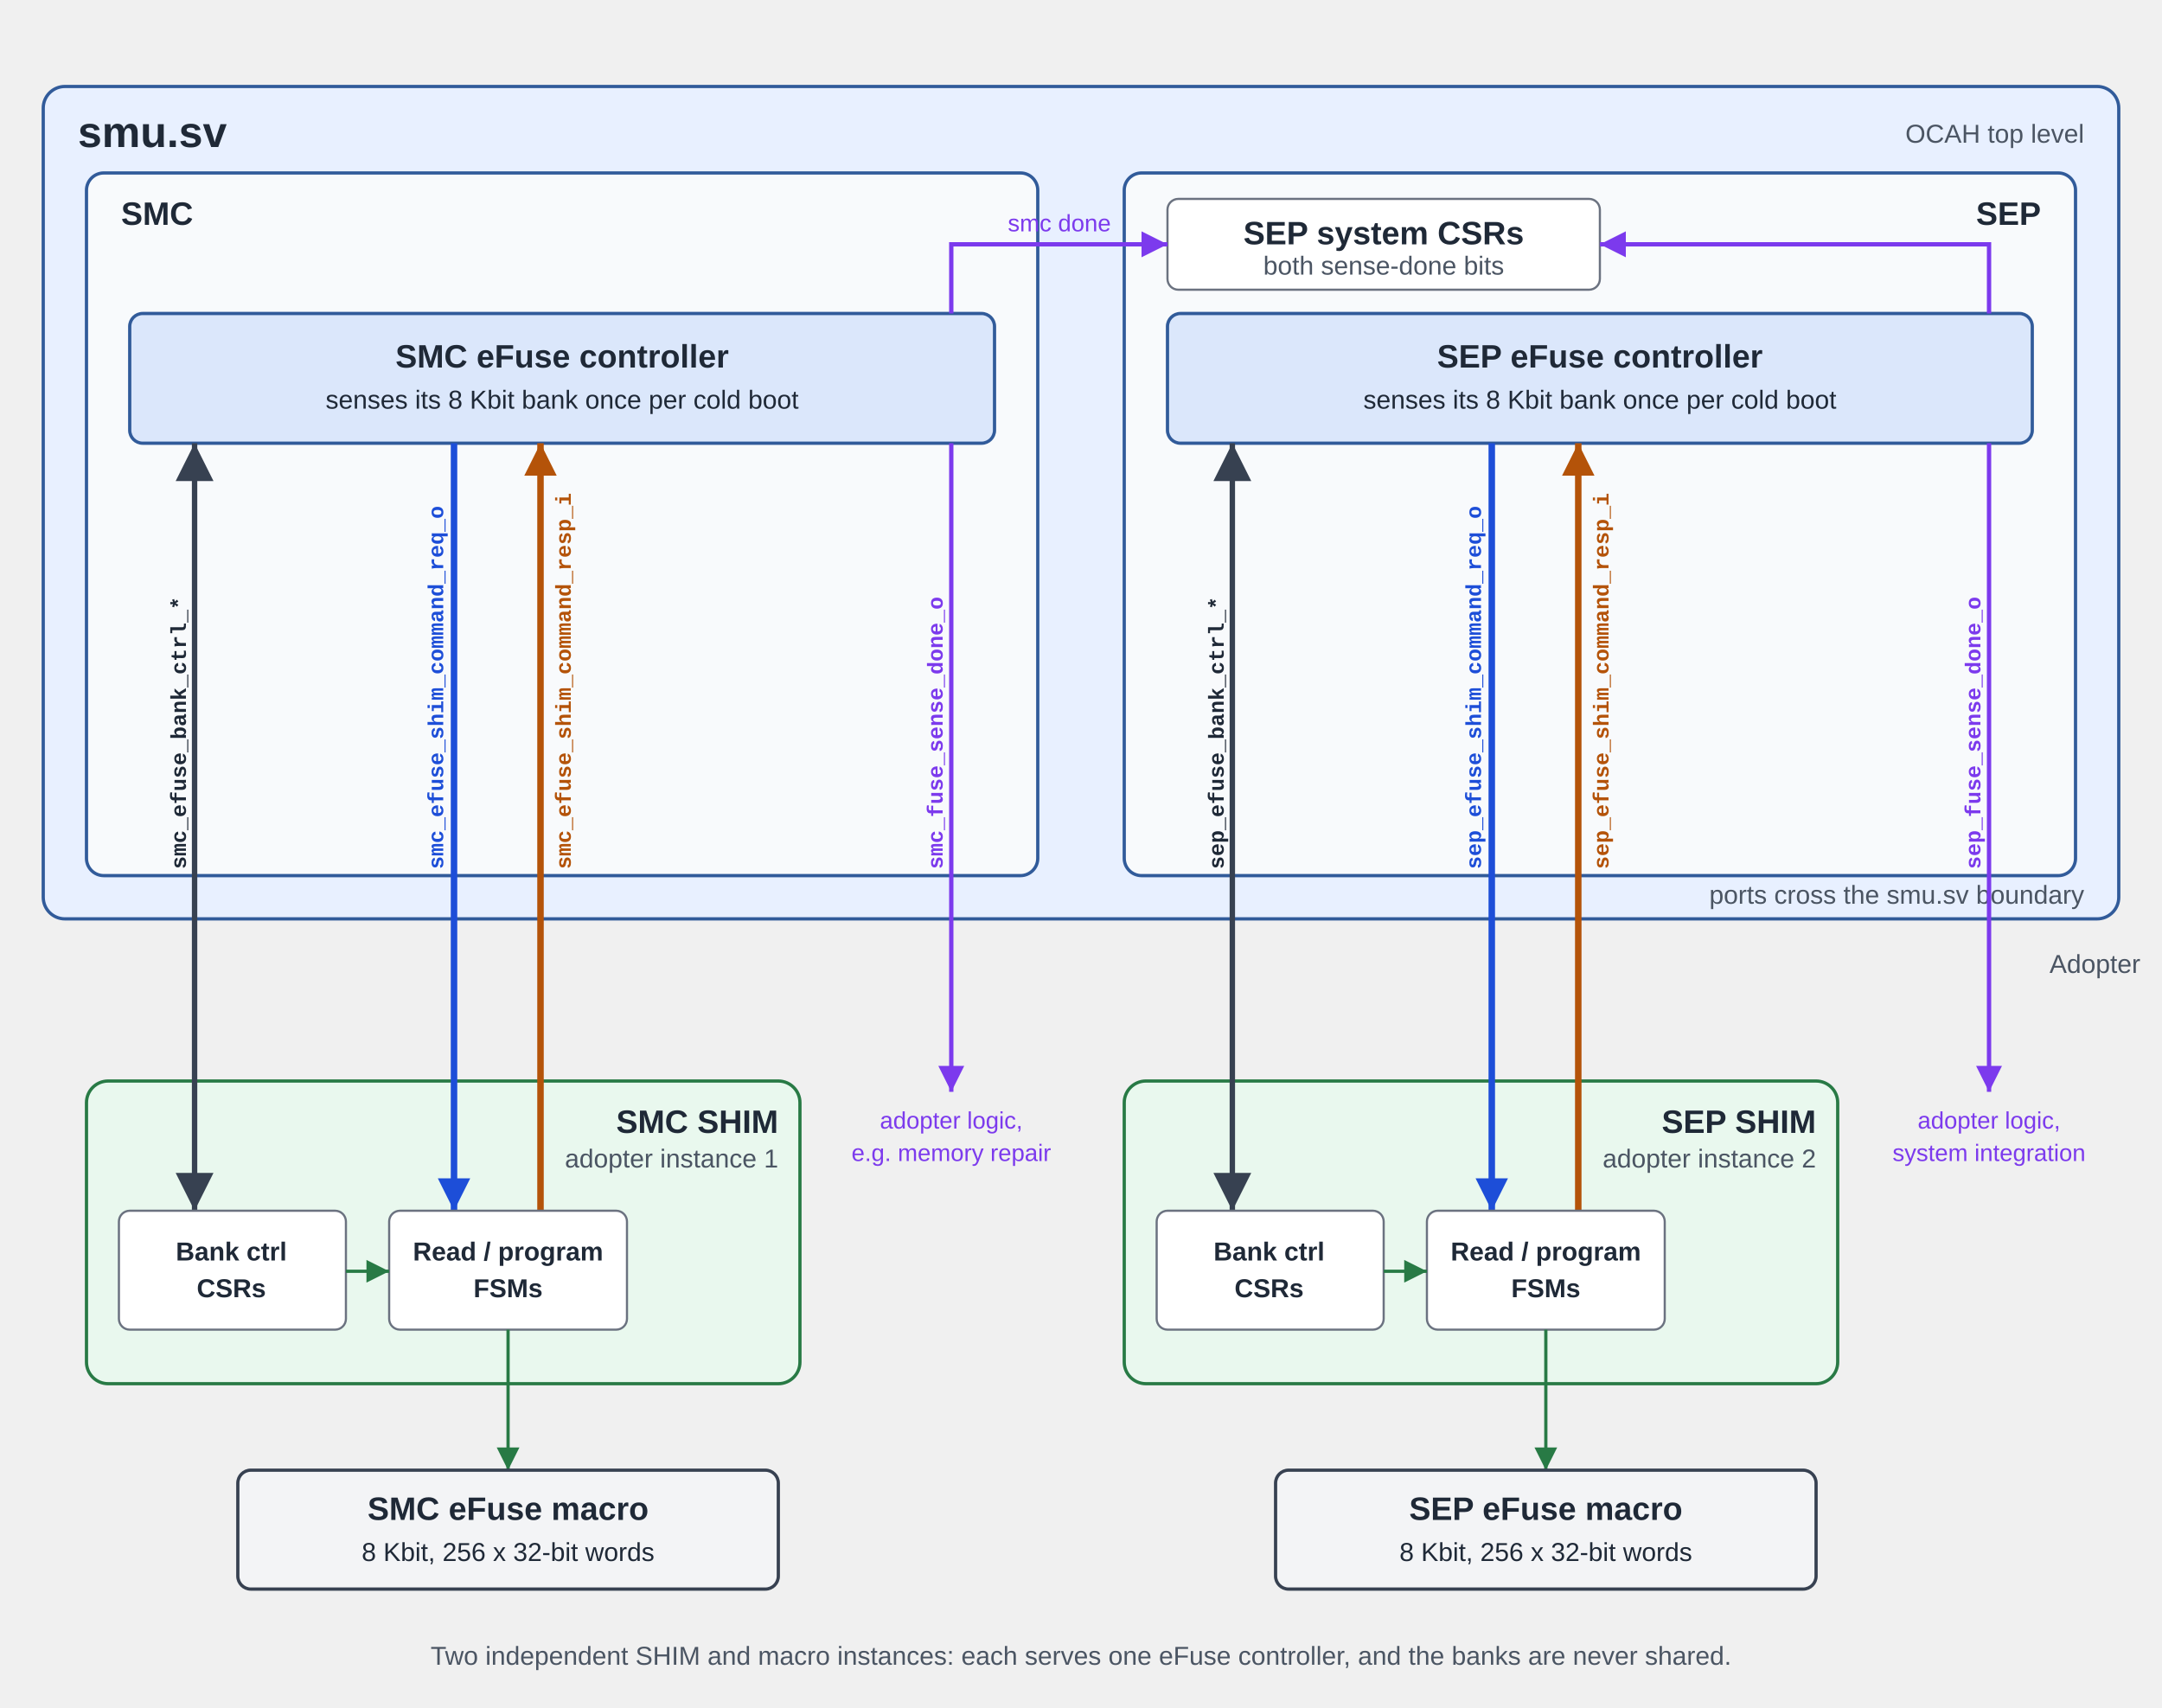
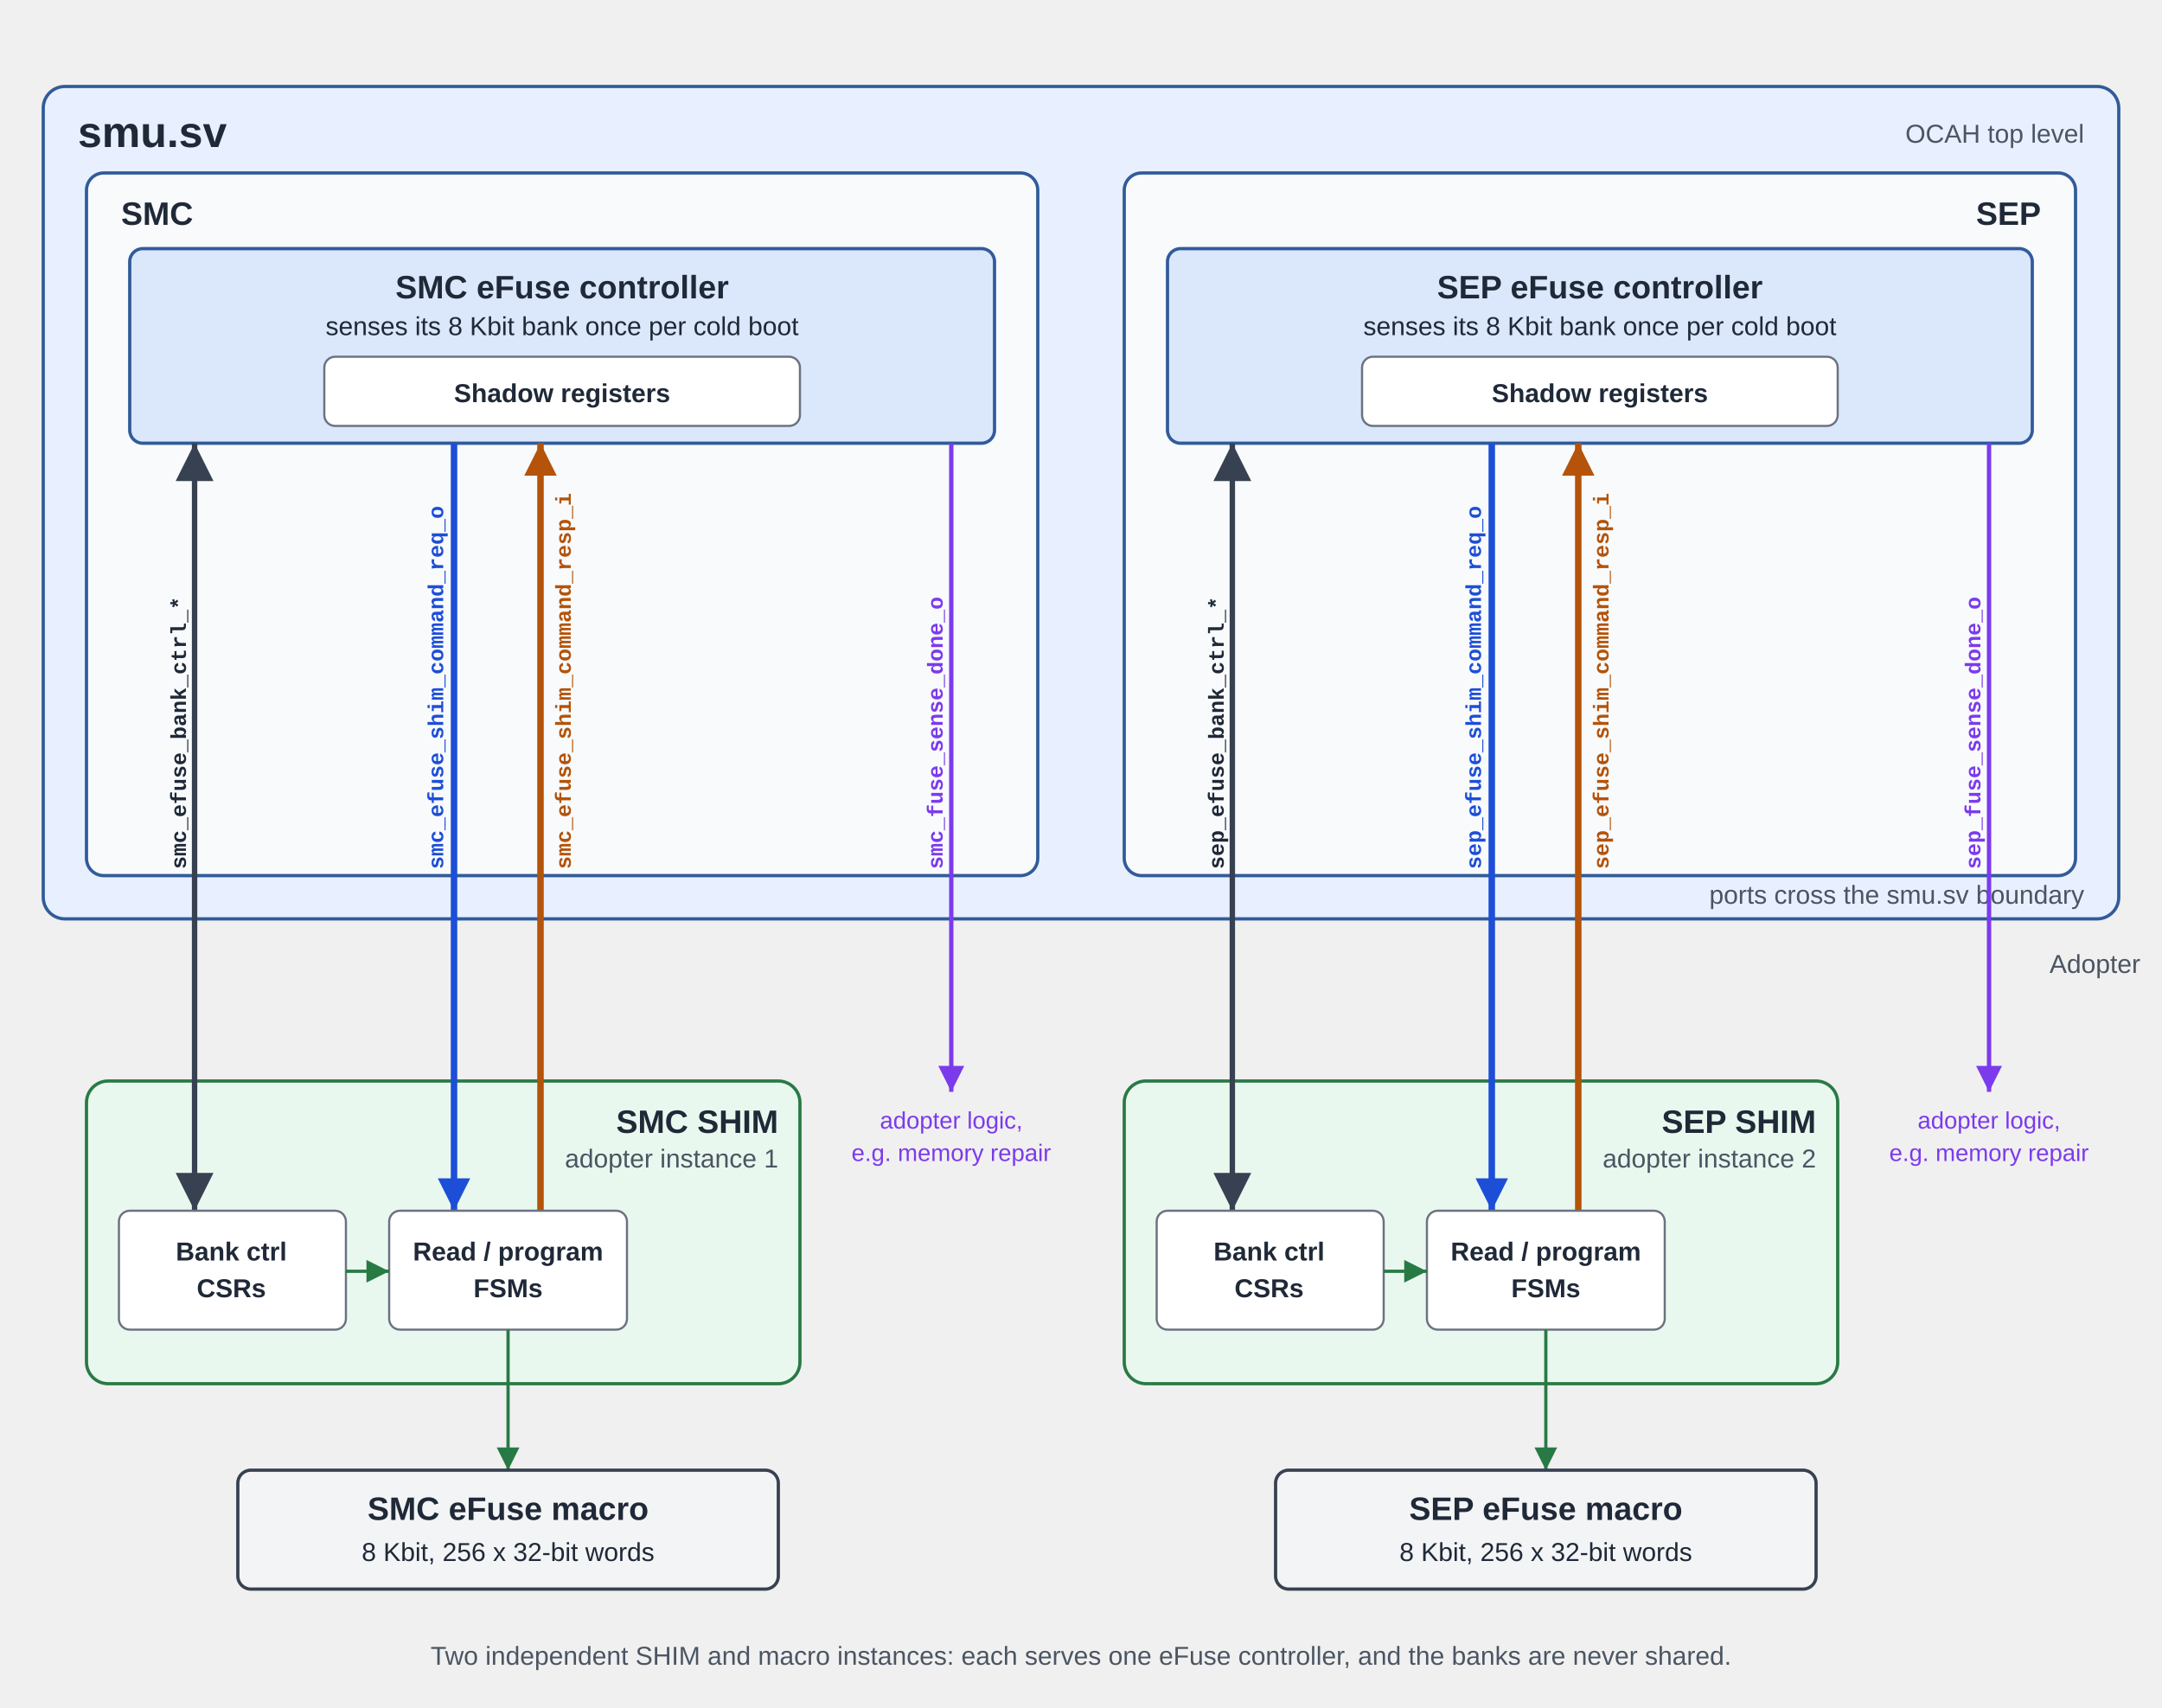
<svg xmlns="http://www.w3.org/2000/svg" width="1000" height="790" viewBox="0 0 1000 790" role="img" aria-labelledby="title desc">
  <defs>
    <marker id="gray-end" markerWidth="7" markerHeight="7" refX="7" refY="3.5" orient="auto" markerUnits="strokeWidth">
      <path d="M0,0 L7,3.5 L0,7 z" fill="#374151" />
    </marker>
    <marker id="gray-start" markerWidth="7" markerHeight="7" refX="0" refY="3.5" orient="auto" markerUnits="strokeWidth">
      <path d="M7,0 L0,3.5 L7,7 z" fill="#374151" />
    </marker>
    <marker id="req-end" markerWidth="5" markerHeight="5" refX="5" refY="2.5" orient="auto" markerUnits="strokeWidth">
      <path d="M0,0 L5,2.5 L0,5 z" fill="#1d4ed8" />
    </marker>
    <marker id="resp-end" markerWidth="5" markerHeight="5" refX="5" refY="2.5" orient="auto" markerUnits="strokeWidth">
      <path d="M0,0 L5,2.5 L0,5 z" fill="#b45309" />
    </marker>
    <marker id="done-end" markerWidth="6" markerHeight="6" refX="6" refY="3" orient="auto" markerUnits="strokeWidth">
      <path d="M0,0 L6,3 L0,6 z" fill="#7c3aed" />
    </marker>
    <marker id="tech-end" markerWidth="7" markerHeight="7" refX="7" refY="3.5" orient="auto" markerUnits="strokeWidth">
      <path d="M0,0 L7,3.5 L0,7 z" fill="#287a45" />
    </marker>
    <style>
      text { font-family: Arial, sans-serif; fill: #1f2937; }
      .heading { font-weight: bold; font-size: 20px; }
      .label { font-weight: bold; font-size: 15px; }
      .small { font-size: 12px; }
      .note { font-size: 12px; fill: #4b5563; }
      .port { font-family: "Courier New", monospace; font-size: 10px; font-weight: bold; }
      .port-req { font-family: "Courier New", monospace; font-size: 10px; font-weight: bold; fill: #1d4ed8; }
      .port-resp { font-family: "Courier New", monospace; font-size: 10px; font-weight: bold; fill: #b45309; }
      .port-done { font-family: "Courier New", monospace; font-size: 10px; font-weight: bold; fill: #7c3aed; }
      .done-label { font-size: 11px; fill: #7c3aed; }
      .ocah { fill: #e8f0ff; stroke: #315b9a; stroke-width: 1.5; }
      .subsys { fill: #f8fafc; stroke: #315b9a; stroke-width: 1.5; }
      .ctrl { fill: #dbe7fb; stroke: #315b9a; stroke-width: 1.5; }
      .adopter { fill: #e9f8ee; stroke: #287a45; stroke-width: 1.5; }
      .block { fill: #ffffff; stroke: #6b7280; stroke-width: 1; }
      .macro { fill: #f3f4f6; stroke: #374151; stroke-width: 1.5; }
      .axil { fill: none; stroke: #374151; stroke-width: 2.5; marker-start: url(#gray-start); marker-end: url(#gray-end); }
      .req { fill: none; stroke: #1d4ed8; stroke-width: 3; marker-end: url(#req-end); }
      .resp { fill: none; stroke: #b45309; stroke-width: 3; marker-end: url(#resp-end); }
      .done { fill: none; stroke: #7c3aed; stroke-width: 2; marker-end: url(#done-end); }
      .tech { fill: none; stroke: #287a45; stroke-width: 1.5; marker-end: url(#tech-end); }
    </style>
  </defs>
  <rect x="20" y="40" width="960" height="385" rx="10" class="ocah" />
  <rect x="40" y="80" width="440" height="325" rx="8" class="subsys" />
  <rect x="520" y="80" width="440" height="325" rx="8" class="subsys" />
  <rect x="40" y="500" width="330" height="140" rx="10" class="adopter" />
  <rect x="520" y="500" width="330" height="140" rx="10" class="adopter" />
  <text x="36" y="68" class="heading">smu.sv</text>
  <text x="964" y="66" text-anchor="end" class="note">OCAH top level</text>
  <text x="964" y="418" text-anchor="end" class="note">ports cross the smu.sv boundary</text>
  <text x="990" y="450" text-anchor="end" class="note">Adopter</text>
  <text x="56" y="104" class="label">SMC</text>
-   <rect x="60" y="145" width="400" height="60" rx="6" class="ctrl" />
-   <text x="260" y="170" text-anchor="middle" class="label">SMC eFuse controller</text>
-   <text x="260" y="189" text-anchor="middle" class="small">senses its 8 Kbit bank once per cold boot</text>
+   <rect x="60" y="115" width="400" height="90" rx="6" class="ctrl" />
+   <text x="260" y="138" text-anchor="middle" class="label">SMC eFuse controller</text>
+   <text x="260" y="155" text-anchor="middle" class="small">senses its 8 Kbit bank once per cold boot</text>
+   <rect x="150" y="165" width="220" height="32" rx="5" class="block" />
+   <text x="260" y="186" text-anchor="middle" class="small" font-weight="bold">Shadow registers</text>
  <text x="944" y="104" text-anchor="end" class="label">SEP</text>
-   <rect x="540" y="92" width="200" height="42" rx="5" class="block" />
-   <text x="640" y="113" text-anchor="middle" class="label">SEP system CSRs</text>
-   <text x="640" y="127" text-anchor="middle" class="note">both sense-done bits</text>
-   <rect x="540" y="145" width="400" height="60" rx="6" class="ctrl" />
-   <text x="740" y="170" text-anchor="middle" class="label">SEP eFuse controller</text>
-   <text x="740" y="189" text-anchor="middle" class="small">senses its 8 Kbit bank once per cold boot</text>
-   <path d="M440 145 V113 H540" class="done" />
-   <text x="490" y="107" text-anchor="middle" class="done-label">smc done</text>
-   <path d="M920 145 V113 H740" class="done" />
+   <rect x="540" y="115" width="400" height="90" rx="6" class="ctrl" />
+   <text x="740" y="138" text-anchor="middle" class="label">SEP eFuse controller</text>
+   <text x="740" y="155" text-anchor="middle" class="small">senses its 8 Kbit bank once per cold boot</text>
+   <rect x="630" y="165" width="220" height="32" rx="5" class="block" />
+   <text x="740" y="186" text-anchor="middle" class="small" font-weight="bold">Shadow registers</text>
  <path d="M90 205 V560" class="axil" />
  <path d="M210 205 V560" class="req" />
  <path d="M250 560 V205" class="resp" />
  <path d="M440 205 V505" class="done" />
  <text x="86" y="402" transform="rotate(-90 86 402)" class="port">smc_efuse_bank_ctrl_*</text>
  <text x="205" y="402" transform="rotate(-90 205 402)" class="port-req">smc_efuse_shim_command_req_o</text>
  <text x="264" y="402" transform="rotate(-90 264 402)" class="port-resp">smc_efuse_shim_command_resp_i</text>
  <text x="436" y="402" transform="rotate(-90 436 402)" class="port-done">smc_fuse_sense_done_o</text>
  <path d="M570 205 V560" class="axil" />
  <path d="M690 205 V560" class="req" />
  <path d="M730 560 V205" class="resp" />
  <path d="M920 205 V505" class="done" />
  <text x="566" y="402" transform="rotate(-90 566 402)" class="port">sep_efuse_bank_ctrl_*</text>
  <text x="685" y="402" transform="rotate(-90 685 402)" class="port-req">sep_efuse_shim_command_req_o</text>
  <text x="744" y="402" transform="rotate(-90 744 402)" class="port-resp">sep_efuse_shim_command_resp_i</text>
  <text x="916" y="402" transform="rotate(-90 916 402)" class="port-done">sep_fuse_sense_done_o</text>
  <text x="440" y="522" text-anchor="middle" class="done-label">adopter logic,</text>
  <text x="440" y="537" text-anchor="middle" class="done-label">e.g. memory repair</text>
  <text x="920" y="522" text-anchor="middle" class="done-label">adopter logic,</text>
-   <text x="920" y="537" text-anchor="middle" class="done-label">system integration</text>
+   <text x="920" y="537" text-anchor="middle" class="done-label">e.g. memory repair</text>
  <text x="360" y="524" text-anchor="end" class="label">SMC SHIM</text>
  <text x="360" y="540" text-anchor="end" class="note">adopter instance 1</text>
  <rect x="55" y="560" width="105" height="55" rx="5" class="block" />
  <text x="107" y="583" text-anchor="middle" class="small" font-weight="bold">Bank ctrl</text>
  <text x="107" y="600" text-anchor="middle" class="small" font-weight="bold">CSRs</text>
  <rect x="180" y="560" width="110" height="55" rx="5" class="block" />
  <text x="235" y="583" text-anchor="middle" class="small" font-weight="bold">Read / program</text>
  <text x="235" y="600" text-anchor="middle" class="small" font-weight="bold">FSMs</text>
  <path d="M160 588 H180" class="tech" />
  <path d="M235 615 V680" class="tech" />
  <rect x="110" y="680" width="250" height="55" rx="6" class="macro" />
  <text x="235" y="703" text-anchor="middle" class="label">SMC eFuse macro</text>
  <text x="235" y="722" text-anchor="middle" class="small">8 Kbit, 256 x 32-bit words</text>
  <text x="840" y="524" text-anchor="end" class="label">SEP SHIM</text>
  <text x="840" y="540" text-anchor="end" class="note">adopter instance 2</text>
  <rect x="535" y="560" width="105" height="55" rx="5" class="block" />
  <text x="587" y="583" text-anchor="middle" class="small" font-weight="bold">Bank ctrl</text>
  <text x="587" y="600" text-anchor="middle" class="small" font-weight="bold">CSRs</text>
  <rect x="660" y="560" width="110" height="55" rx="5" class="block" />
  <text x="715" y="583" text-anchor="middle" class="small" font-weight="bold">Read / program</text>
  <text x="715" y="600" text-anchor="middle" class="small" font-weight="bold">FSMs</text>
  <path d="M640 588 H660" class="tech" />
  <path d="M715 615 V680" class="tech" />
  <rect x="590" y="680" width="250" height="55" rx="6" class="macro" />
  <text x="715" y="703" text-anchor="middle" class="label">SEP eFuse macro</text>
  <text x="715" y="722" text-anchor="middle" class="small">8 Kbit, 256 x 32-bit words</text>
  <text x="500" y="770" text-anchor="middle" class="note">Two independent SHIM and macro instances: each serves one eFuse controller, and the banks are never shared.</text>
</svg>
